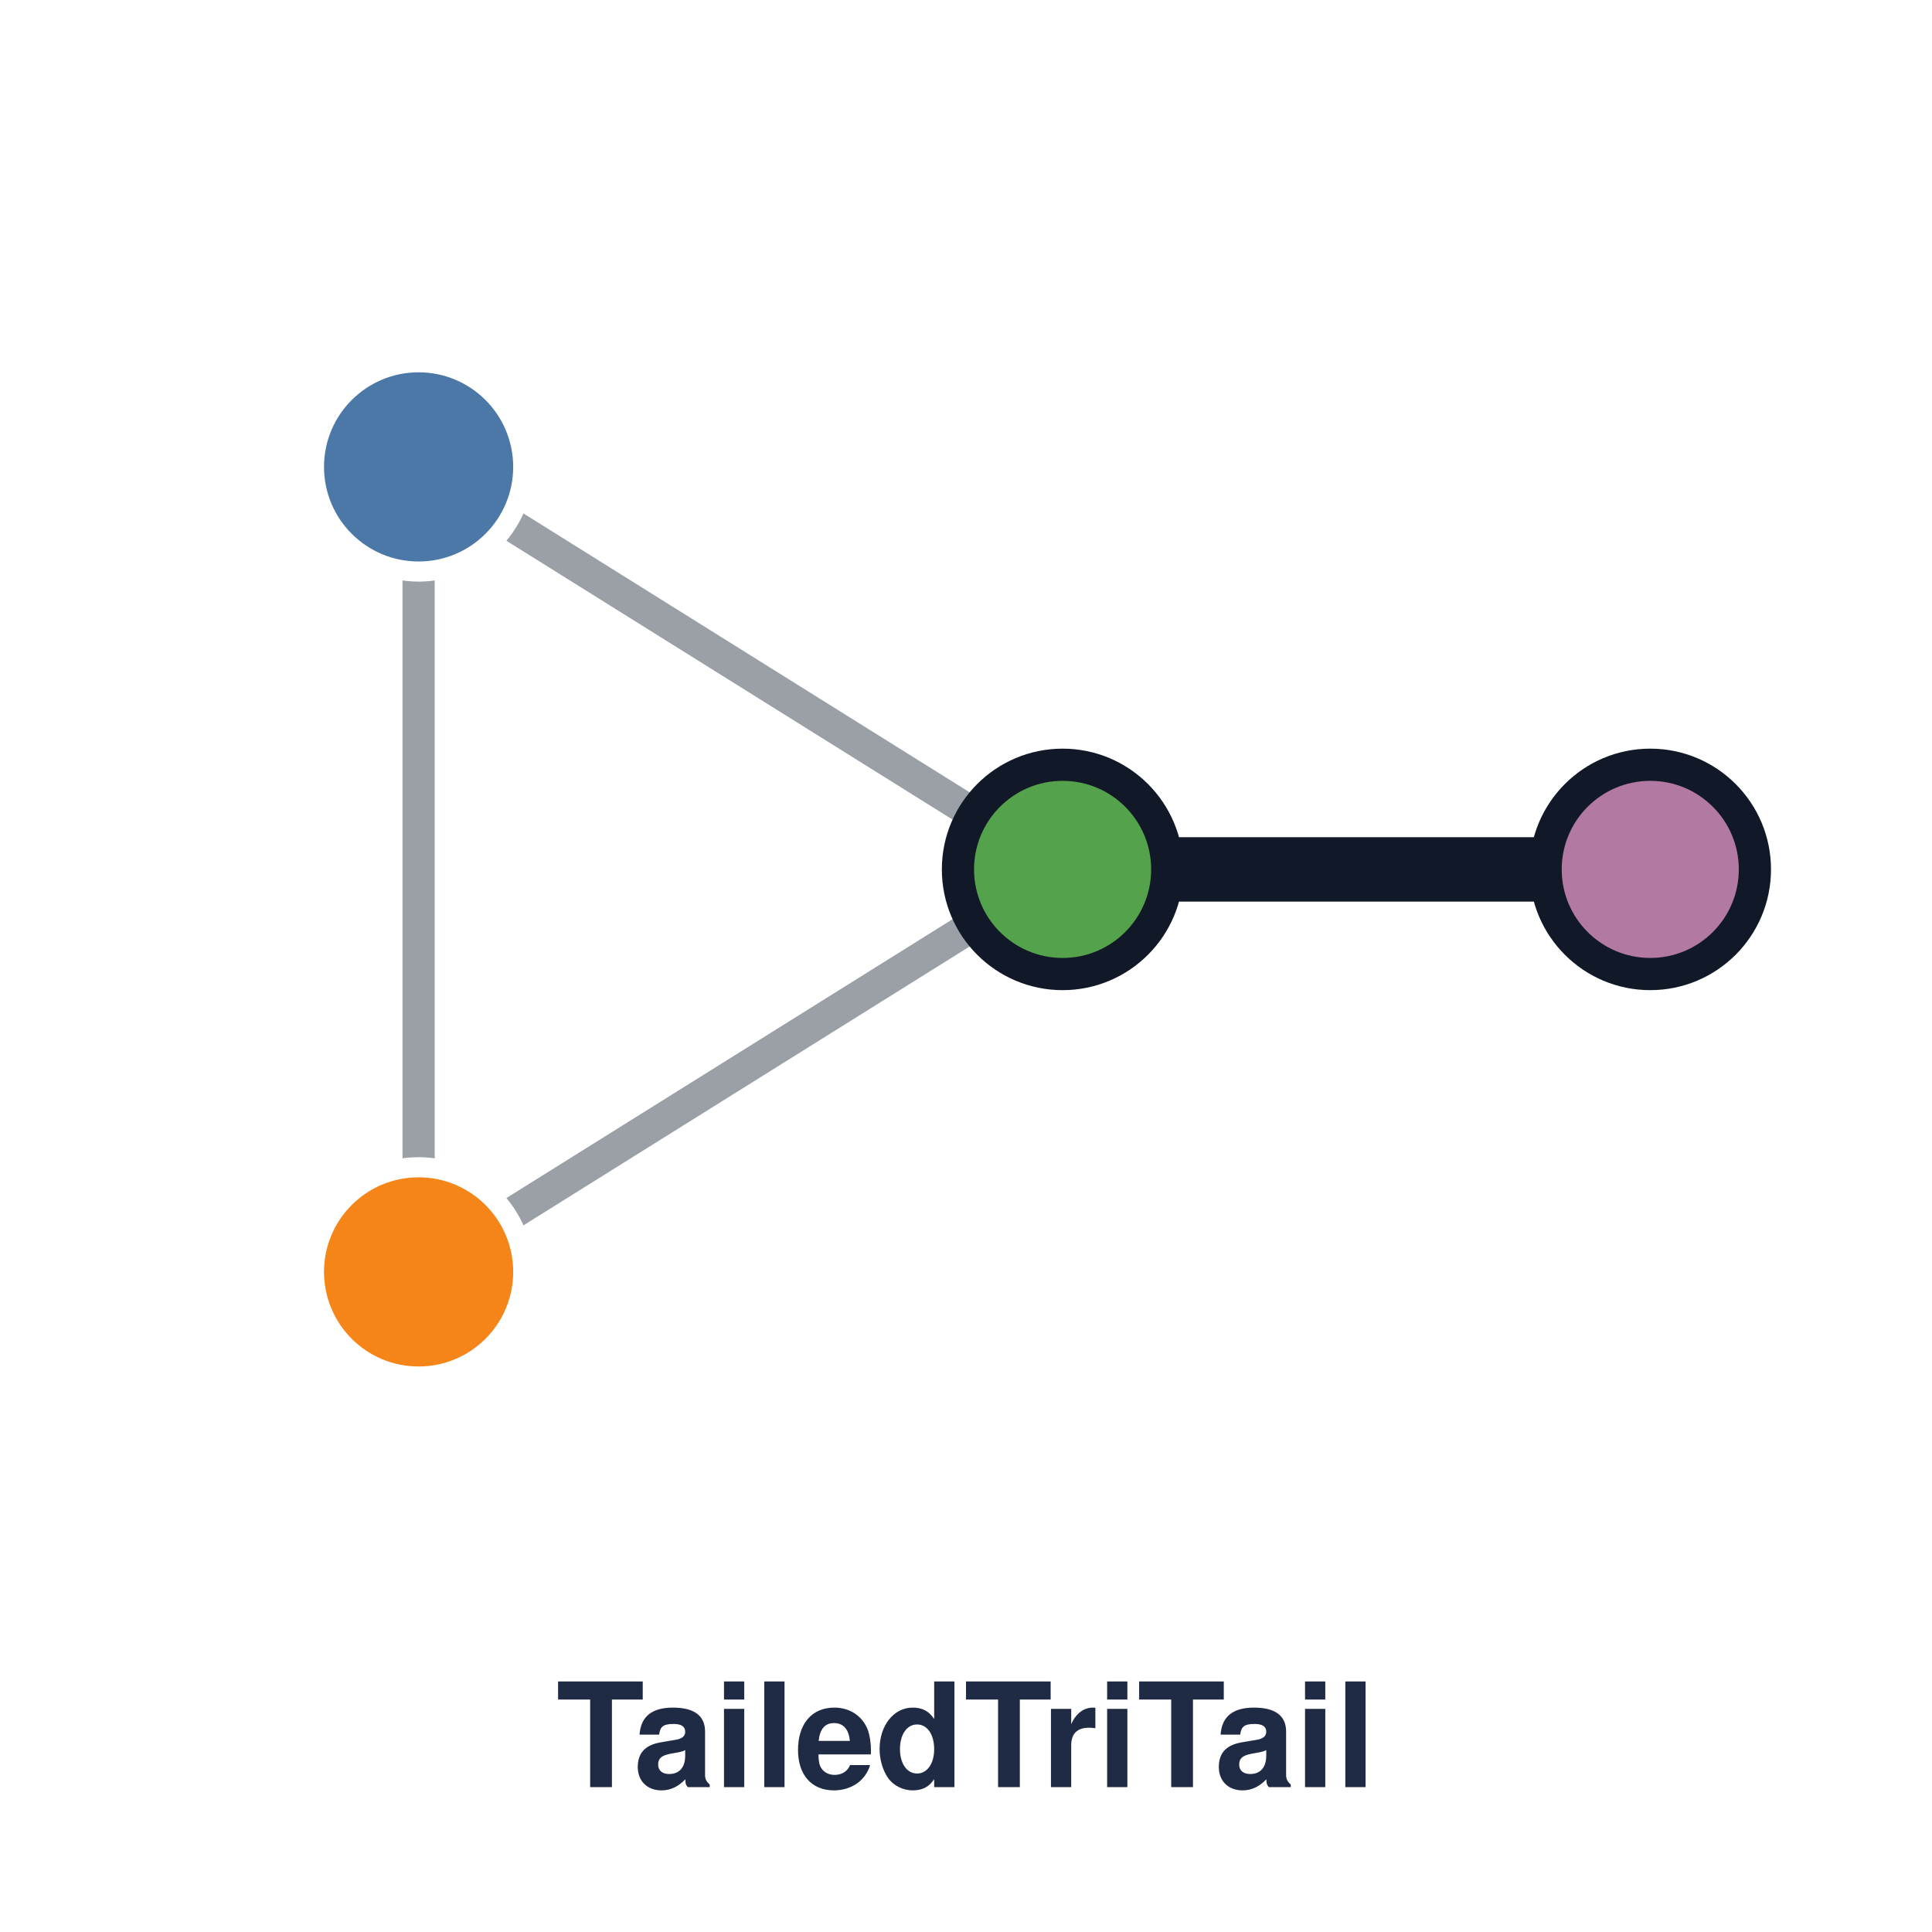
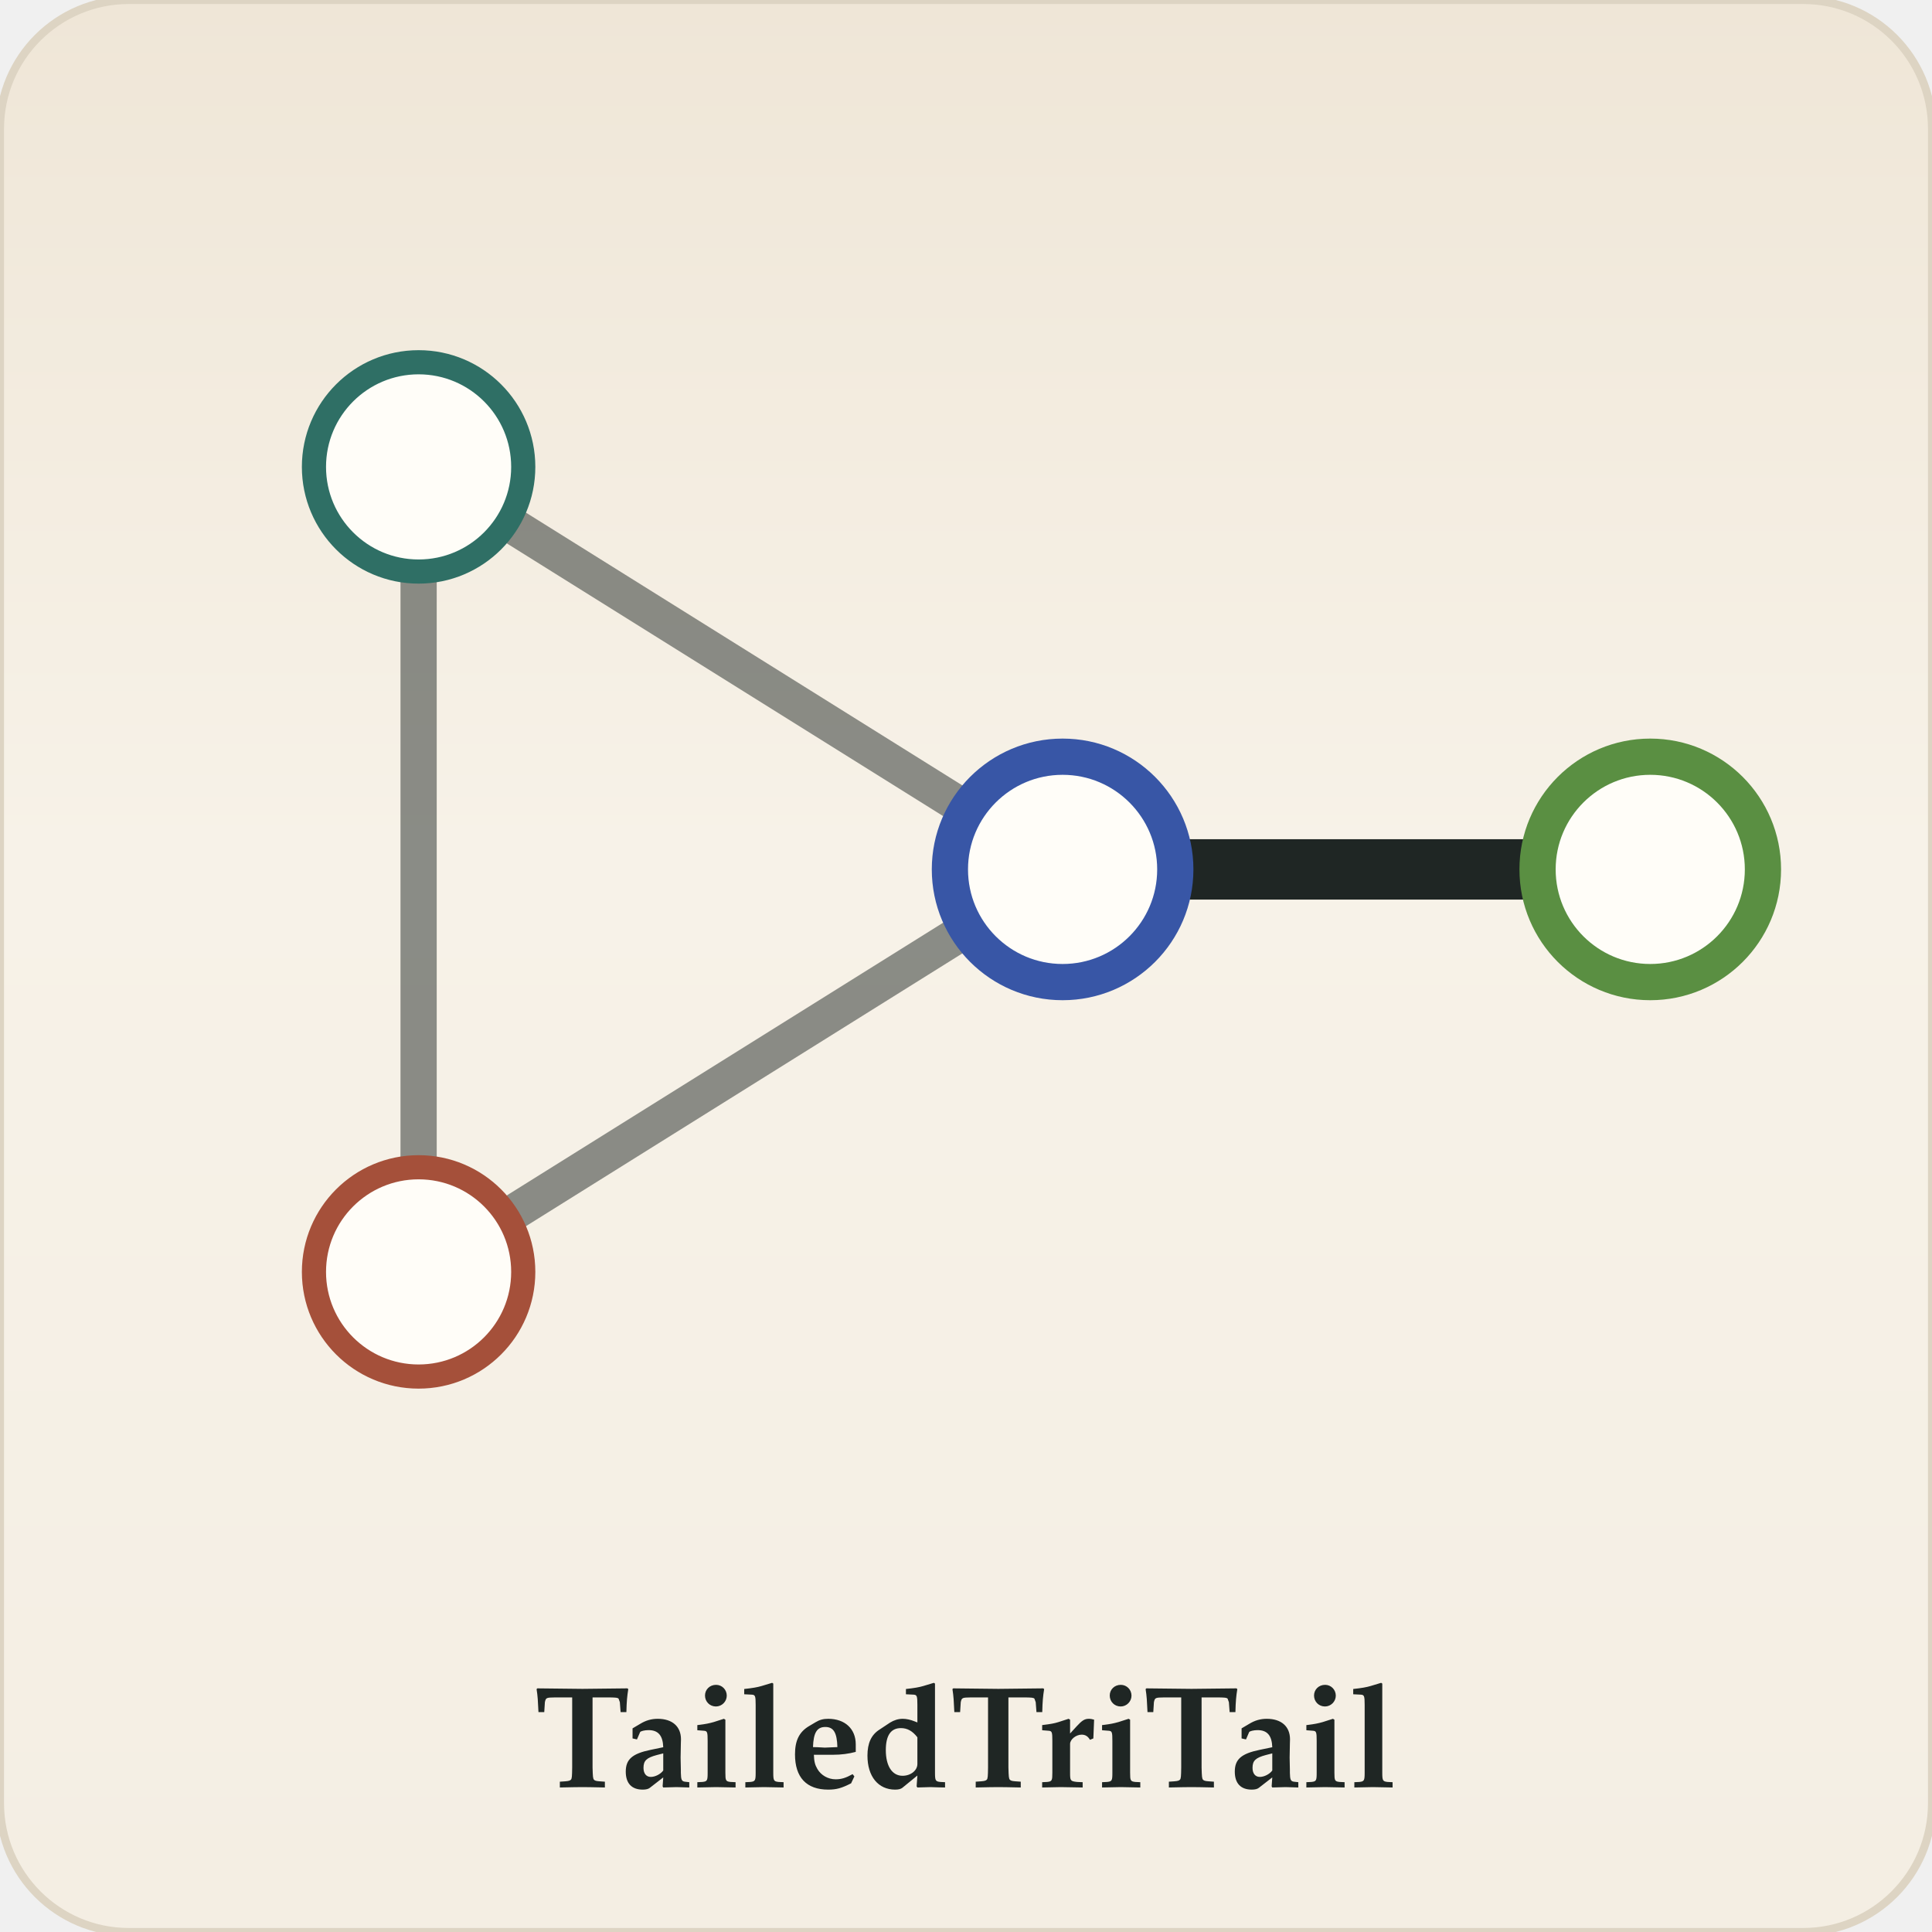
<svg xmlns="http://www.w3.org/2000/svg" viewBox="0 0 240 240" width="240" height="240" role="img" aria-label="TailedTriTail (orbit 6)">
-   <rect width="240" height="240" fill="#ffffff" />
-   <line x1="52.0" y1="58.0" x2="52.0" y2="158.0" stroke="#9aa0a6" stroke-width="4" stroke-linecap="round" />
-   <line x1="52.0" y1="158.0" x2="132.0" y2="108.0" stroke="#9aa0a6" stroke-width="4" stroke-linecap="round" />
-   <line x1="52.0" y1="58.0" x2="132.0" y2="108.0" stroke="#9aa0a6" stroke-width="4" stroke-linecap="round" />
-   <line x1="132.0" y1="108.0" x2="205.0" y2="108.0" stroke="#111827" stroke-width="8" stroke-linecap="round" />
-   <circle cx="52.0" cy="58.0" r="13" fill="#4c78a8" stroke="#ffffff" stroke-width="2.5" />
-   <circle cx="52.0" cy="158.0" r="13" fill="#f58518" stroke="#ffffff" stroke-width="2.5" />
-   <circle cx="132.0" cy="108.0" r="13" fill="#54a24b" stroke="#111827" stroke-width="4" />
-   <circle cx="205.0" cy="108.0" r="13" fill="#b279a2" stroke="#111827" stroke-width="4" />
-   <text x="120.0" y="222" text-anchor="middle" font-family="Segoe UI, Helvetica, Arial, sans-serif" font-size="18" font-weight="600" fill="#1f2a44">TailedTriTail</text>
+   <defs>
+     <linearGradient id="paper" x1="0" y1="0" x2="0" y2="240" gradientUnits="userSpaceOnUse">
+       <stop offset="0" stop-color="#efe6d7" />
+       <stop offset="0.44" stop-color="#f7f2e8" />
+       <stop offset="1" stop-color="#f4eee3" />
+     </linearGradient>
+   </defs>
+   <rect width="240" height="240" rx="16" fill="url(#paper)" stroke="#ddd4c3" stroke-width="1" />
+   <line x1="52.0" y1="58.0" x2="52.0" y2="158.0" stroke="#1f2624" stroke-opacity="0.5" stroke-width="4.5" stroke-linecap="round" />
+   <line x1="52.0" y1="158.0" x2="132.0" y2="108.0" stroke="#1f2624" stroke-opacity="0.5" stroke-width="4.5" stroke-linecap="round" />
+   <line x1="52.0" y1="58.0" x2="132.0" y2="108.0" stroke="#1f2624" stroke-opacity="0.5" stroke-width="4.5" stroke-linecap="round" />
+   <line x1="132.0" y1="108.0" x2="205.0" y2="108.0" stroke="#1f2624" stroke-width="7.5" stroke-linecap="round" />
+   <circle cx="52.0" cy="58.0" r="13" fill="#fffdf8" stroke="#2f6f65" stroke-width="3.0" />
+   <circle cx="52.0" cy="158.0" r="13" fill="#fffdf8" stroke="#a5503a" stroke-width="3.0" />
+   <circle cx="132.0" cy="108.0" r="14" fill="#fffdf8" stroke="#3856a6" stroke-width="4.5" />
+   <circle cx="205.0" cy="108.0" r="14" fill="#fffdf8" stroke="#5a8f42" stroke-width="4.5" />
+   <text x="120.0" y="222" text-anchor="middle" font-family="Iowan Old Style, Palatino Linotype, Book Antiqua, Georgia, serif" font-size="18" font-weight="600" fill="#1f2624">TailedTriTail</text>
</svg>
